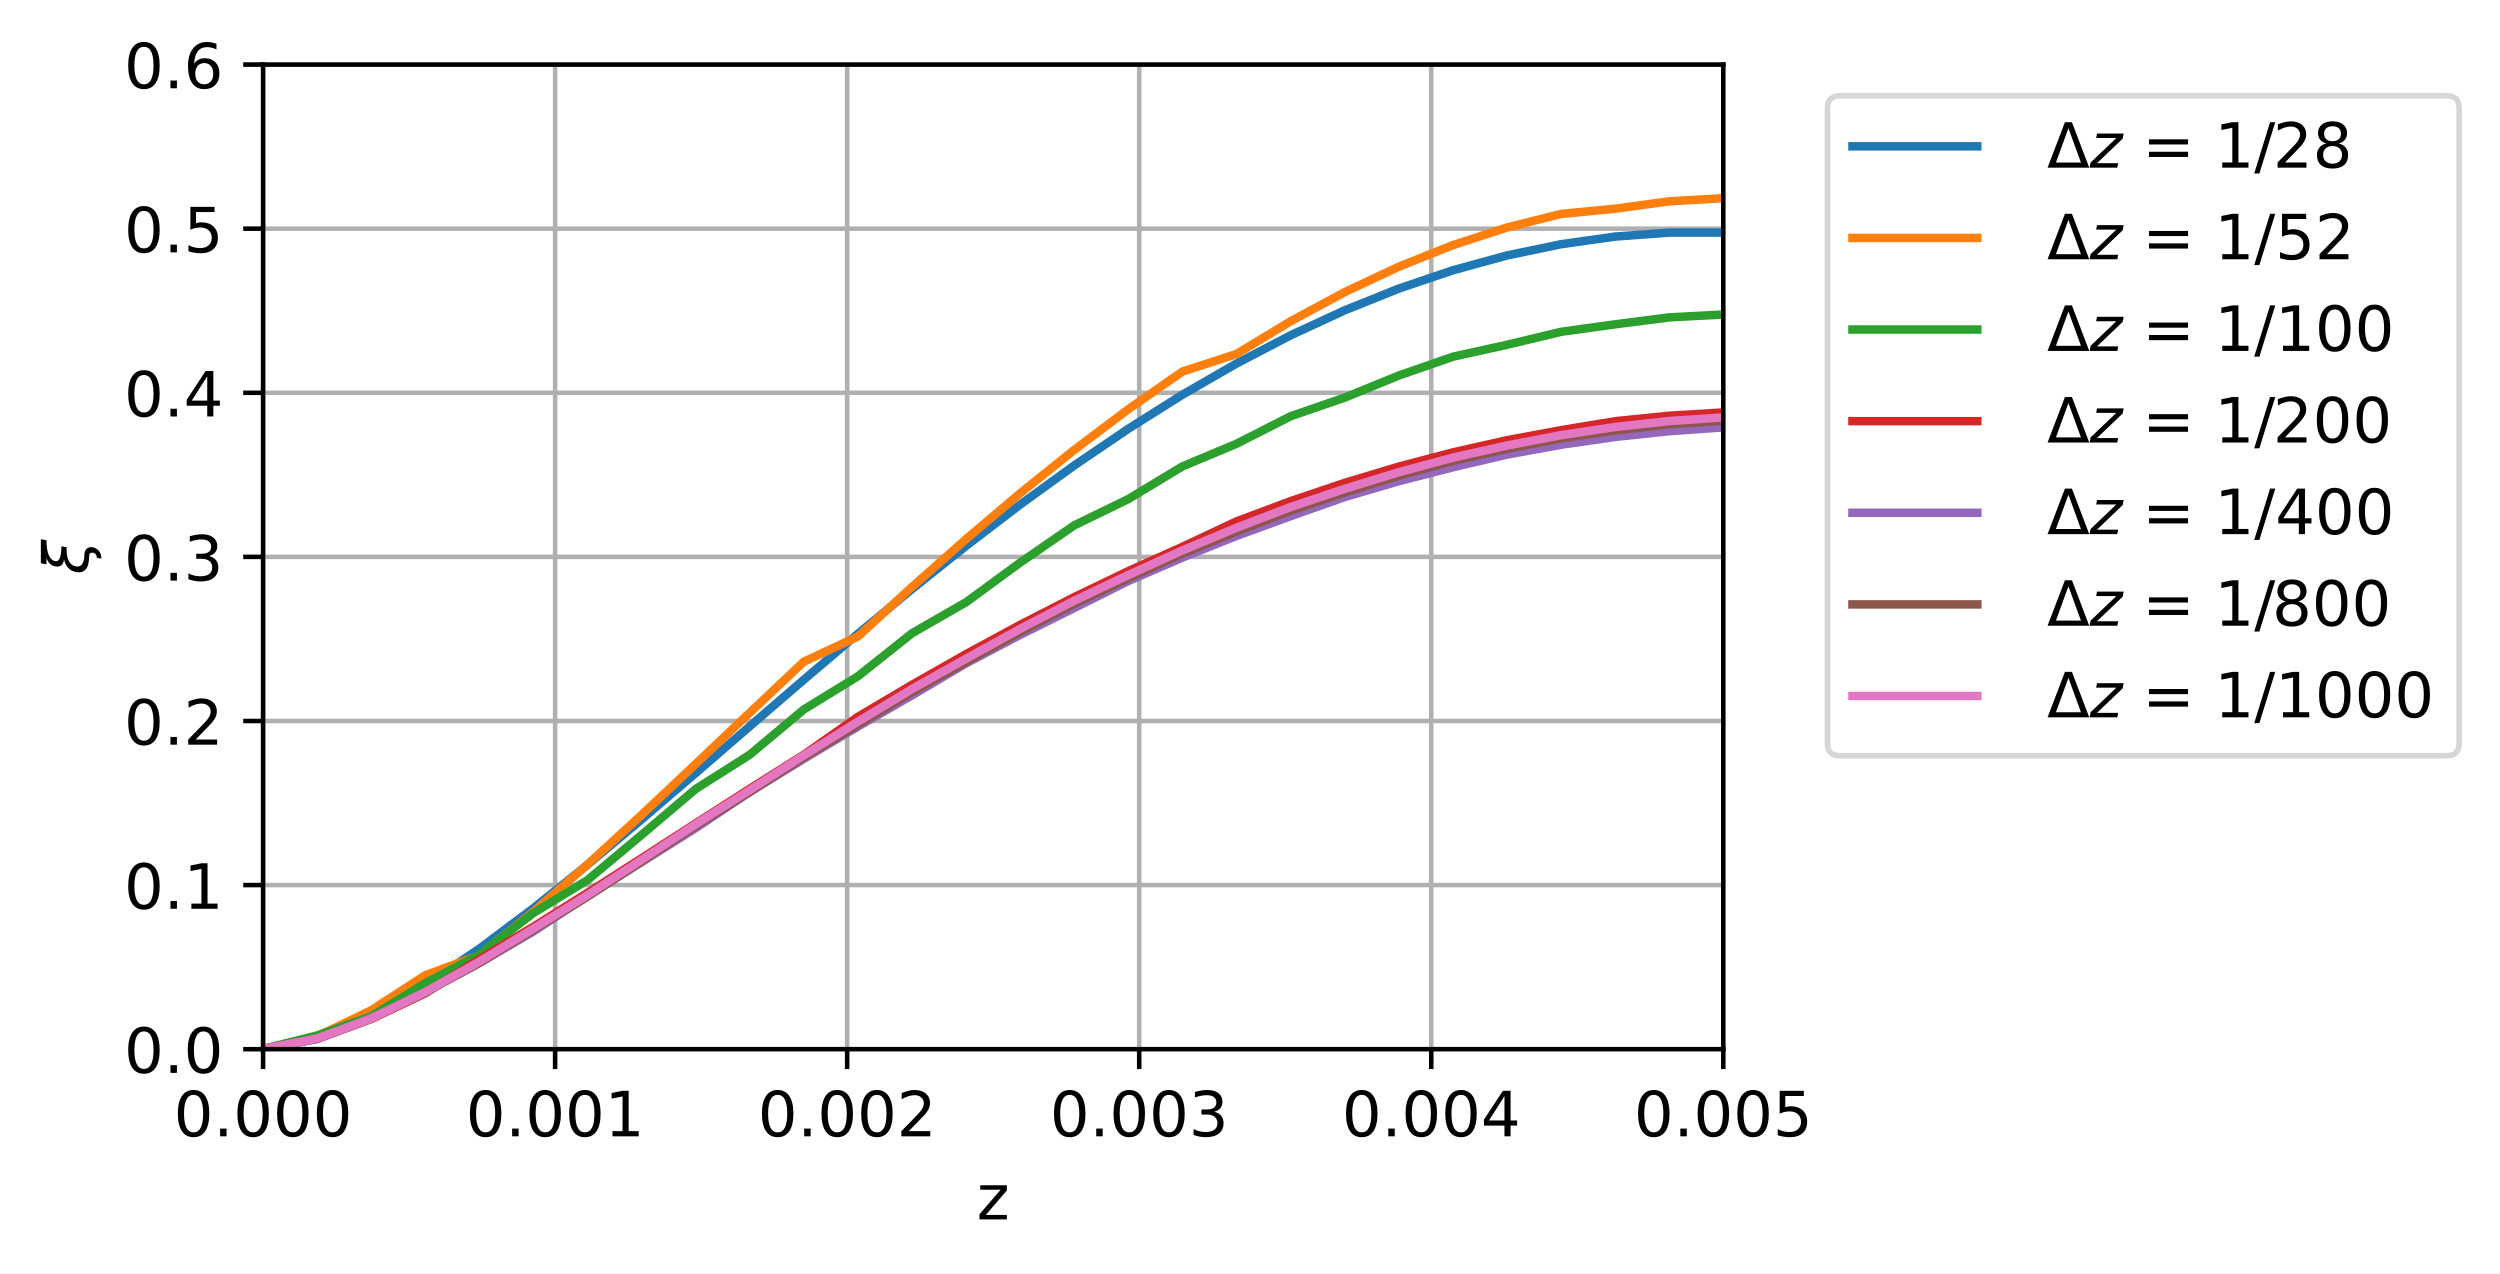
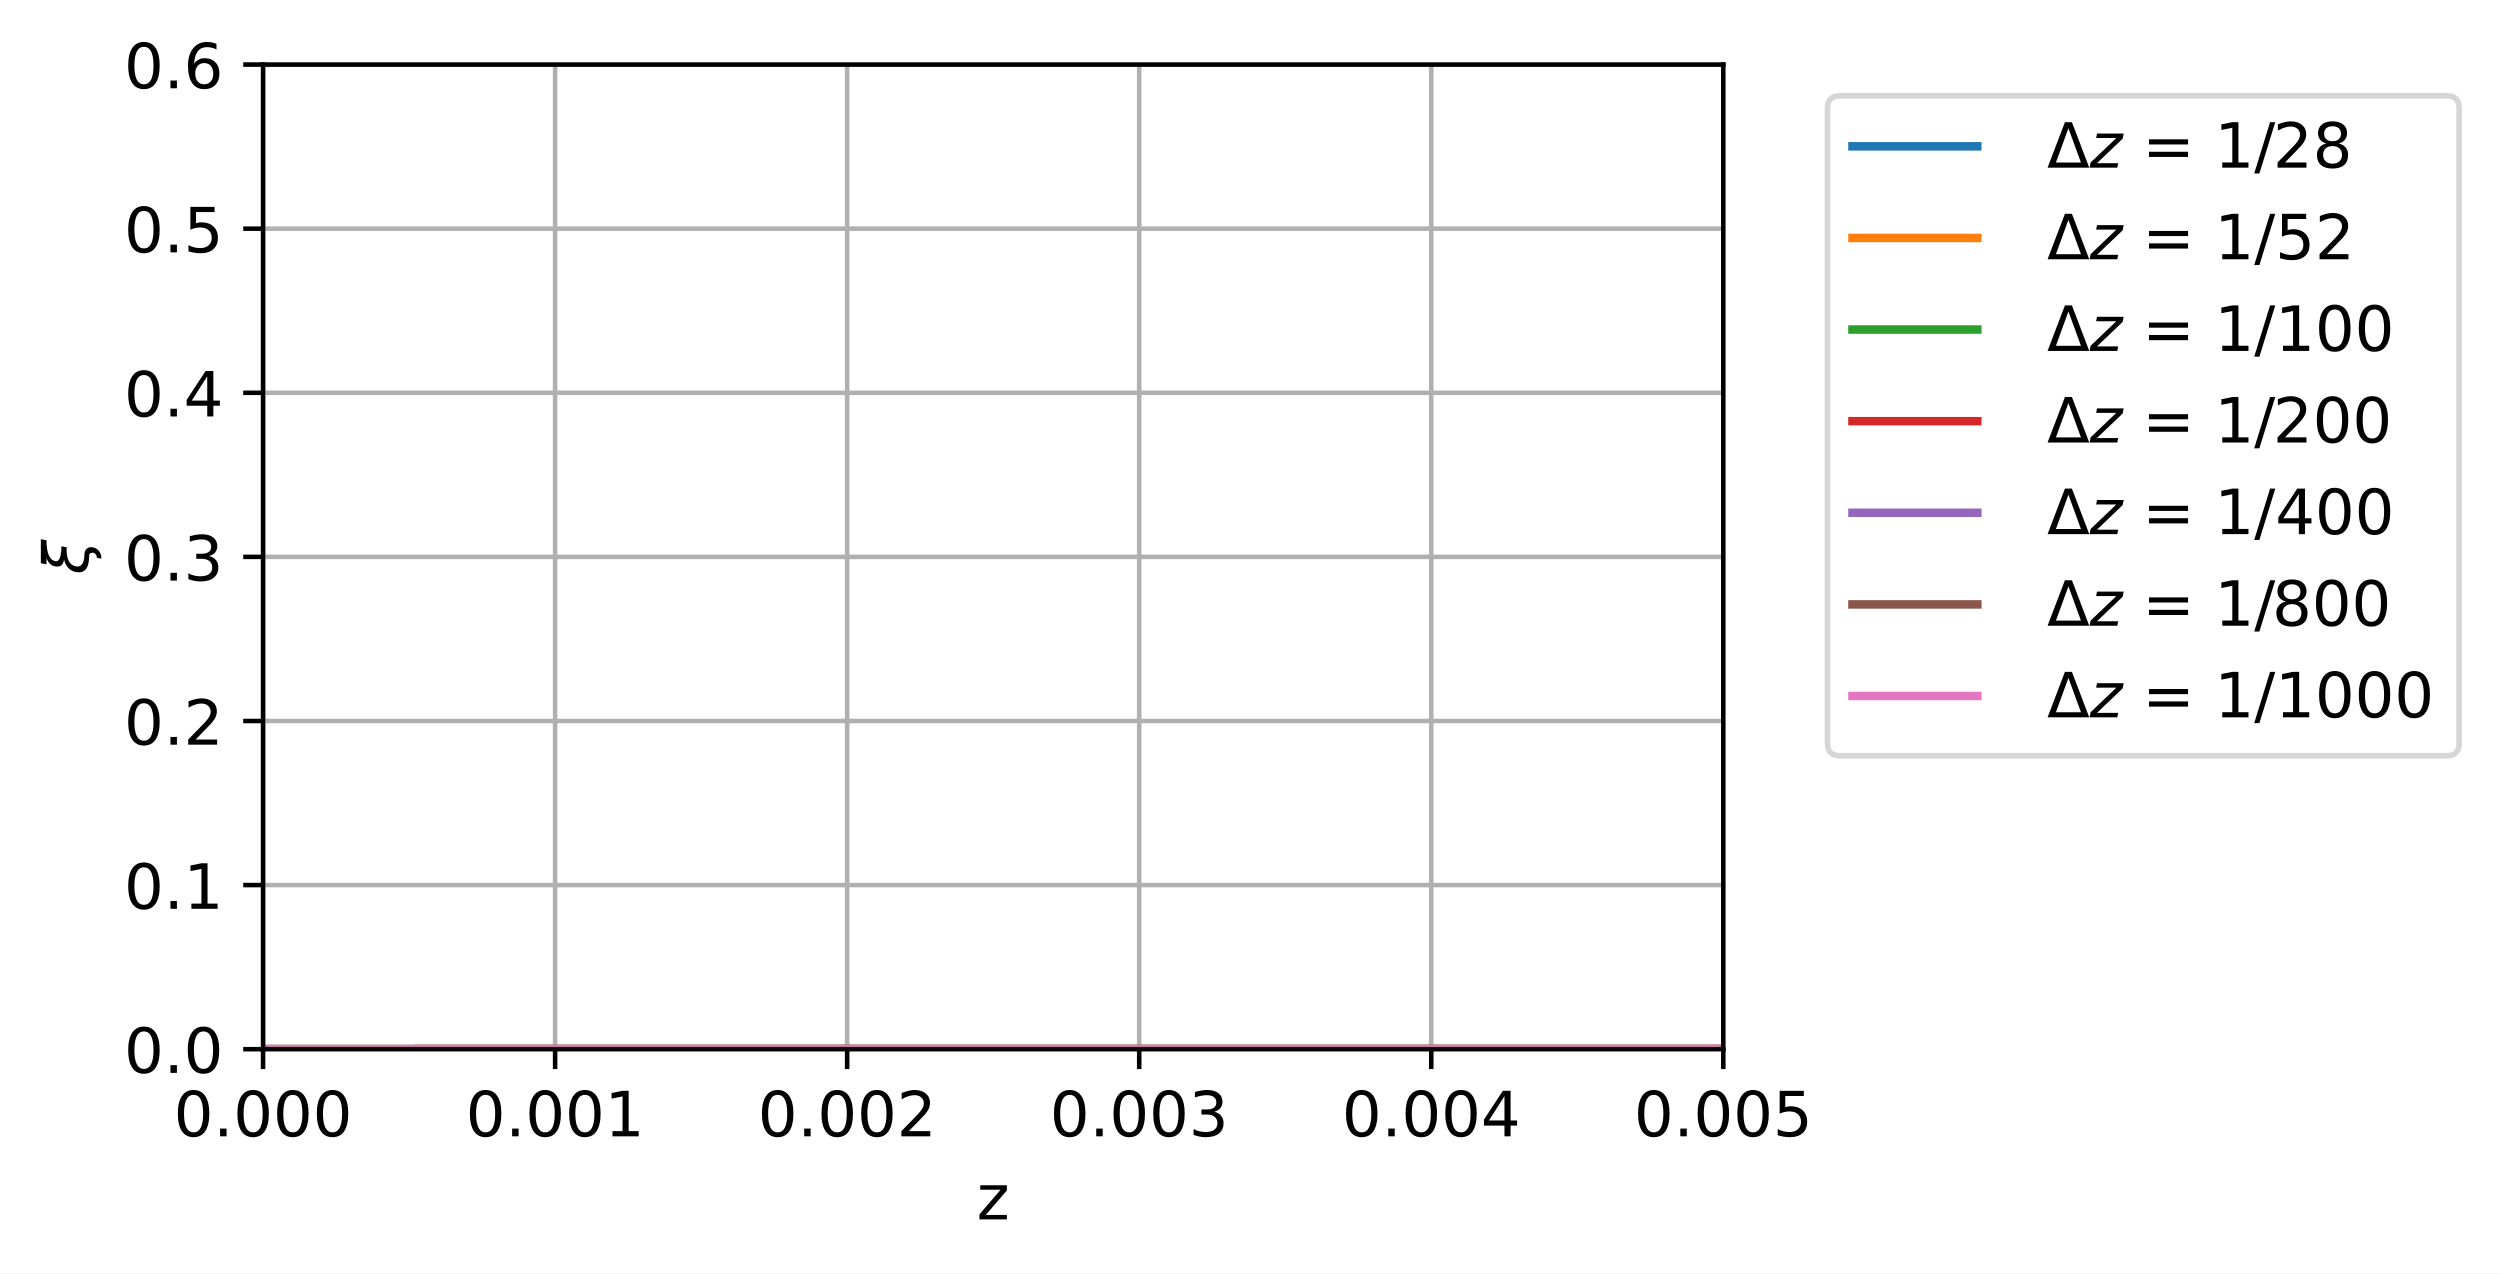
<svg xmlns="http://www.w3.org/2000/svg" xmlns:xlink="http://www.w3.org/1999/xlink" width="440.603pt" height="224.4pt" viewBox="0 0 440.603 224.4" version="1.1">
  <defs>
    <style type="text/css">*{stroke-linejoin: round; stroke-linecap: butt}</style>
  </defs>
  <g id="figure_1">
    <g id="patch_1">
      <path d="M 0 224.4  L 440.603 224.4  L 440.603 0  L 0 0  z " style="fill: #ffffff" />
    </g>
    <g id="axes_1">
      <g id="patch_2">
        <path d="M 46.363 184.908  L 303.716 184.908  L 303.716 11.379  L 46.363 11.379  z " style="fill: #ffffff" />
      </g>
      <g id="matplotlib.axis_1">
        <g id="xtick_1">
          <g id="line2d_1">
-             <path d="M 46.363 184.908  L 46.363 11.379  " clip-path="url(#p208ce7b409)" style="fill: none; stroke: #b0b0b0; stroke-width: 0.8; stroke-linecap: square" />
+             <path d="M 46.363 184.908  L 46.363 11.379  " clip-path="url(#pfd0c31653c)" style="fill: none; stroke: #b0b0b0; stroke-width: 0.8; stroke-linecap: square" />
          </g>
          <g id="line2d_2">
            <defs>
-               <path id="m1514f0d9ac" d="M 0 0  L 0 3.5  " style="stroke: #000000; stroke-width: 0.8" />
+               <path id="mcc36df6673" d="M 0 0  L 0 3.5  " style="stroke: #000000; stroke-width: 0.8" />
            </defs>
            <g>
-               <use xlink:href="#m1514f0d9ac" x="46.363" y="184.908" style="stroke: #000000; stroke-width: 0.8" />
+               <use xlink:href="#mcc36df6673" x="46.363" y="184.908" style="stroke: #000000; stroke-width: 0.8" />
            </g>
          </g>
          <g id="text_1">
            <g transform="translate(30.61797 200.2659) scale(0.11 -0.11)">
              <defs>
                <path id="DejaVuSans-30" d="M 2034 4250  Q 1547 4250 1301 3770  Q 1056 3291 1056 2328  Q 1056 1369 1301 889  Q 1547 409 2034 409  Q 2525 409 2770 889  Q 3016 1369 3016 2328  Q 3016 3291 2770 3770  Q 2525 4250 2034 4250  z M 2034 4750  Q 2819 4750 3233 4129  Q 3647 3509 3647 2328  Q 3647 1150 3233 529  Q 2819 -91 2034 -91  Q 1250 -91 836 529  Q 422 1150 422 2328  Q 422 3509 836 4129  Q 1250 4750 2034 4750  z " transform="scale(0.015625)" />
                <path id="DejaVuSans-2e" d="M 684 794  L 1344 794  L 1344 0  L 684 0  L 684 794  z " transform="scale(0.015625)" />
              </defs>
              <use xlink:href="#DejaVuSans-30" />
              <use xlink:href="#DejaVuSans-2e" x="63.623" />
              <use xlink:href="#DejaVuSans-30" x="95.41" />
              <use xlink:href="#DejaVuSans-30" x="159.033" />
              <use xlink:href="#DejaVuSans-30" x="222.656" />
            </g>
          </g>
        </g>
        <g id="xtick_2">
          <g id="line2d_3">
-             <path d="M 97.834 184.908  L 97.834 11.379  " clip-path="url(#p208ce7b409)" style="fill: none; stroke: #b0b0b0; stroke-width: 0.8; stroke-linecap: square" />
+             <path d="M 97.834 184.908  L 97.834 11.379  " clip-path="url(#pfd0c31653c)" style="fill: none; stroke: #b0b0b0; stroke-width: 0.8; stroke-linecap: square" />
          </g>
          <g id="line2d_4">
            <g>
-               <use xlink:href="#m1514f0d9ac" x="97.834" y="184.908" style="stroke: #000000; stroke-width: 0.8" />
+               <use xlink:href="#mcc36df6673" x="97.834" y="184.908" style="stroke: #000000; stroke-width: 0.8" />
            </g>
          </g>
          <g id="text_2">
            <g transform="translate(82.08842 200.2659) scale(0.11 -0.11)">
              <defs>
                <path id="DejaVuSans-31" d="M 794 531  L 1825 531  L 1825 4091  L 703 3866  L 703 4441  L 1819 4666  L 2450 4666  L 2450 531  L 3481 531  L 3481 0  L 794 0  L 794 531  z " transform="scale(0.015625)" />
              </defs>
              <use xlink:href="#DejaVuSans-30" />
              <use xlink:href="#DejaVuSans-2e" x="63.623" />
              <use xlink:href="#DejaVuSans-30" x="95.41" />
              <use xlink:href="#DejaVuSans-30" x="159.033" />
              <use xlink:href="#DejaVuSans-31" x="222.656" />
            </g>
          </g>
        </g>
        <g id="xtick_3">
          <g id="line2d_5">
-             <path d="M 149.304 184.908  L 149.304 11.379  " clip-path="url(#p208ce7b409)" style="fill: none; stroke: #b0b0b0; stroke-width: 0.8; stroke-linecap: square" />
+             <path d="M 149.304 184.908  L 149.304 11.379  " clip-path="url(#pfd0c31653c)" style="fill: none; stroke: #b0b0b0; stroke-width: 0.8; stroke-linecap: square" />
          </g>
          <g id="line2d_6">
            <g>
-               <use xlink:href="#m1514f0d9ac" x="149.304" y="184.908" style="stroke: #000000; stroke-width: 0.8" />
+               <use xlink:href="#mcc36df6673" x="149.304" y="184.908" style="stroke: #000000; stroke-width: 0.8" />
            </g>
          </g>
          <g id="text_3">
            <g transform="translate(133.5589 200.2659) scale(0.11 -0.11)">
              <defs>
                <path id="DejaVuSans-32" d="M 1228 531  L 3431 531  L 3431 0  L 469 0  L 469 531  Q 828 903 1448 1529  Q 2069 2156 2228 2338  Q 2531 2678 2651 2914  Q 2772 3150 2772 3378  Q 2772 3750 2511 3984  Q 2250 4219 1831 4219  Q 1534 4219 1204 4116  Q 875 4013 500 3803  L 500 4441  Q 881 4594 1212 4672  Q 1544 4750 1819 4750  Q 2544 4750 2975 4387  Q 3406 4025 3406 3419  Q 3406 3131 3298 2873  Q 3191 2616 2906 2266  Q 2828 2175 2409 1742  Q 1991 1309 1228 531  z " transform="scale(0.015625)" />
              </defs>
              <use xlink:href="#DejaVuSans-30" />
              <use xlink:href="#DejaVuSans-2e" x="63.623" />
              <use xlink:href="#DejaVuSans-30" x="95.41" />
              <use xlink:href="#DejaVuSans-30" x="159.033" />
              <use xlink:href="#DejaVuSans-32" x="222.656" />
            </g>
          </g>
        </g>
        <g id="xtick_4">
          <g id="line2d_7">
-             <path d="M 200.775 184.908  L 200.775 11.379  " clip-path="url(#p208ce7b409)" style="fill: none; stroke: #b0b0b0; stroke-width: 0.8; stroke-linecap: square" />
+             <path d="M 200.775 184.908  L 200.775 11.379  " clip-path="url(#pfd0c31653c)" style="fill: none; stroke: #b0b0b0; stroke-width: 0.8; stroke-linecap: square" />
          </g>
          <g id="line2d_8">
            <g>
-               <use xlink:href="#m1514f0d9ac" x="200.775" y="184.908" style="stroke: #000000; stroke-width: 0.8" />
+               <use xlink:href="#mcc36df6673" x="200.775" y="184.908" style="stroke: #000000; stroke-width: 0.8" />
            </g>
          </g>
          <g id="text_4">
            <g transform="translate(185.0293 200.2659) scale(0.11 -0.11)">
              <defs>
                <path id="DejaVuSans-33" d="M 2597 2516  Q 3050 2419 3304 2112  Q 3559 1806 3559 1356  Q 3559 666 3084 287  Q 2609 -91 1734 -91  Q 1441 -91 1130 -33  Q 819 25 488 141  L 488 750  Q 750 597 1062 519  Q 1375 441 1716 441  Q 2309 441 2620 675  Q 2931 909 2931 1356  Q 2931 1769 2642 2001  Q 2353 2234 1838 2234  L 1294 2234  L 1294 2753  L 1863 2753  Q 2328 2753 2575 2939  Q 2822 3125 2822 3475  Q 2822 3834 2567 4026  Q 2313 4219 1838 4219  Q 1578 4219 1281 4162  Q 984 4106 628 3988  L 628 4550  Q 988 4650 1302 4700  Q 1616 4750 1894 4750  Q 2613 4750 3031 4423  Q 3450 4097 3450 3541  Q 3450 3153 3228 2886  Q 3006 2619 2597 2516  z " transform="scale(0.015625)" />
              </defs>
              <use xlink:href="#DejaVuSans-30" />
              <use xlink:href="#DejaVuSans-2e" x="63.623" />
              <use xlink:href="#DejaVuSans-30" x="95.41" />
              <use xlink:href="#DejaVuSans-30" x="159.033" />
              <use xlink:href="#DejaVuSans-33" x="222.656" />
            </g>
          </g>
        </g>
        <g id="xtick_5">
          <g id="line2d_9">
-             <path d="M 252.245 184.908  L 252.245 11.379  " clip-path="url(#p208ce7b409)" style="fill: none; stroke: #b0b0b0; stroke-width: 0.8; stroke-linecap: square" />
+             <path d="M 252.245 184.908  L 252.245 11.379  " clip-path="url(#pfd0c31653c)" style="fill: none; stroke: #b0b0b0; stroke-width: 0.8; stroke-linecap: square" />
          </g>
          <g id="line2d_10">
            <g>
-               <use xlink:href="#m1514f0d9ac" x="252.245" y="184.908" style="stroke: #000000; stroke-width: 0.8" />
+               <use xlink:href="#mcc36df6673" x="252.245" y="184.908" style="stroke: #000000; stroke-width: 0.8" />
            </g>
          </g>
          <g id="text_5">
            <g transform="translate(236.4998 200.2659) scale(0.11 -0.11)">
              <defs>
                <path id="DejaVuSans-34" d="M 2419 4116  L 825 1625  L 2419 1625  L 2419 4116  z M 2253 4666  L 3047 4666  L 3047 1625  L 3713 1625  L 3713 1100  L 3047 1100  L 3047 0  L 2419 0  L 2419 1100  L 313 1100  L 313 1709  L 2253 4666  z " transform="scale(0.015625)" />
              </defs>
              <use xlink:href="#DejaVuSans-30" />
              <use xlink:href="#DejaVuSans-2e" x="63.623" />
              <use xlink:href="#DejaVuSans-30" x="95.41" />
              <use xlink:href="#DejaVuSans-30" x="159.033" />
              <use xlink:href="#DejaVuSans-34" x="222.656" />
            </g>
          </g>
        </g>
        <g id="xtick_6">
          <g id="line2d_11">
-             <path d="M 303.716 184.908  L 303.716 11.379  " clip-path="url(#p208ce7b409)" style="fill: none; stroke: #b0b0b0; stroke-width: 0.8; stroke-linecap: square" />
+             <path d="M 303.716 184.908  L 303.716 11.379  " clip-path="url(#pfd0c31653c)" style="fill: none; stroke: #b0b0b0; stroke-width: 0.8; stroke-linecap: square" />
          </g>
          <g id="line2d_12">
            <g>
-               <use xlink:href="#m1514f0d9ac" x="303.716" y="184.908" style="stroke: #000000; stroke-width: 0.8" />
+               <use xlink:href="#mcc36df6673" x="303.716" y="184.908" style="stroke: #000000; stroke-width: 0.8" />
            </g>
          </g>
          <g id="text_6">
            <g transform="translate(287.9702 200.2659) scale(0.11 -0.11)">
              <defs>
                <path id="DejaVuSans-35" d="M 691 4666  L 3169 4666  L 3169 4134  L 1269 4134  L 1269 2991  Q 1406 3038 1543 3061  Q 1681 3084 1819 3084  Q 2600 3084 3056 2656  Q 3513 2228 3513 1497  Q 3513 744 3044 326  Q 2575 -91 1722 -91  Q 1428 -91 1123 -41  Q 819 9 494 109  L 494 744  Q 775 591 1075 516  Q 1375 441 1709 441  Q 2250 441 2565 725  Q 2881 1009 2881 1497  Q 2881 1984 2565 2268  Q 2250 2553 1709 2553  Q 1456 2553 1204 2497  Q 953 2441 691 2322  L 691 4666  z " transform="scale(0.015625)" />
              </defs>
              <use xlink:href="#DejaVuSans-30" />
              <use xlink:href="#DejaVuSans-2e" x="63.623" />
              <use xlink:href="#DejaVuSans-30" x="95.41" />
              <use xlink:href="#DejaVuSans-30" x="159.033" />
              <use xlink:href="#DejaVuSans-35" x="222.656" />
            </g>
          </g>
        </g>
        <g id="text_7">
          <g transform="translate(172.1529 214.9119) scale(0.11 -0.11)">
            <defs>
              <path id="DejaVuSans-7a" d="M 353 3500  L 3084 3500  L 3084 2975  L 922 459  L 3084 459  L 3084 0  L 275 0  L 275 525  L 2438 3041  L 353 3041  L 353 3500  z " transform="scale(0.015625)" />
            </defs>
            <use xlink:href="#DejaVuSans-7a" />
          </g>
        </g>
      </g>
      <g id="matplotlib.axis_2">
        <g id="ytick_1">
          <g id="line2d_13">
-             <path d="M 46.363 184.908  L 303.716 184.908  " clip-path="url(#p208ce7b409)" style="fill: none; stroke: #b0b0b0; stroke-width: 0.8; stroke-linecap: square" />
+             <path d="M 46.363 184.908  L 303.716 184.908  " clip-path="url(#pfd0c31653c)" style="fill: none; stroke: #b0b0b0; stroke-width: 0.8; stroke-linecap: square" />
          </g>
          <g id="line2d_14">
            <defs>
-               <path id="mc06499dbcc" d="M 0 0  L -3.5 0  " style="stroke: #000000; stroke-width: 0.8" />
+               <path id="m46dc40ecd8" d="M 0 0  L -3.5 0  " style="stroke: #000000; stroke-width: 0.8" />
            </defs>
            <g>
-               <use xlink:href="#mc06499dbcc" x="46.363" y="184.908" style="stroke: #000000; stroke-width: 0.8" />
+               <use xlink:href="#m46dc40ecd8" x="46.363" y="184.908" style="stroke: #000000; stroke-width: 0.8" />
            </g>
          </g>
          <g id="text_8">
            <g transform="translate(21.87 189.0868) scale(0.11 -0.11)">
              <use xlink:href="#DejaVuSans-30" />
              <use xlink:href="#DejaVuSans-2e" x="63.623" />
              <use xlink:href="#DejaVuSans-30" x="95.41" />
            </g>
          </g>
        </g>
        <g id="ytick_2">
          <g id="line2d_15">
-             <path d="M 46.363 155.986  L 303.716 155.986  " clip-path="url(#p208ce7b409)" style="fill: none; stroke: #b0b0b0; stroke-width: 0.8; stroke-linecap: square" />
+             <path d="M 46.363 155.986  L 303.716 155.986  " clip-path="url(#pfd0c31653c)" style="fill: none; stroke: #b0b0b0; stroke-width: 0.8; stroke-linecap: square" />
          </g>
          <g id="line2d_16">
            <g>
-               <use xlink:href="#mc06499dbcc" x="46.363" y="155.986" style="stroke: #000000; stroke-width: 0.8" />
+               <use xlink:href="#m46dc40ecd8" x="46.363" y="155.986" style="stroke: #000000; stroke-width: 0.8" />
            </g>
          </g>
          <g id="text_9">
            <g transform="translate(21.87 160.1654) scale(0.11 -0.11)">
              <use xlink:href="#DejaVuSans-30" />
              <use xlink:href="#DejaVuSans-2e" x="63.623" />
              <use xlink:href="#DejaVuSans-31" x="95.41" />
            </g>
          </g>
        </g>
        <g id="ytick_3">
          <g id="line2d_17">
-             <path d="M 46.363 127.065  L 303.716 127.065  " clip-path="url(#p208ce7b409)" style="fill: none; stroke: #b0b0b0; stroke-width: 0.8; stroke-linecap: square" />
+             <path d="M 46.363 127.065  L 303.716 127.065  " clip-path="url(#pfd0c31653c)" style="fill: none; stroke: #b0b0b0; stroke-width: 0.8; stroke-linecap: square" />
          </g>
          <g id="line2d_18">
            <g>
-               <use xlink:href="#mc06499dbcc" x="46.363" y="127.065" style="stroke: #000000; stroke-width: 0.8" />
+               <use xlink:href="#m46dc40ecd8" x="46.363" y="127.065" style="stroke: #000000; stroke-width: 0.8" />
            </g>
          </g>
          <g id="text_10">
            <g transform="translate(21.87 131.244) scale(0.11 -0.11)">
              <use xlink:href="#DejaVuSans-30" />
              <use xlink:href="#DejaVuSans-2e" x="63.623" />
              <use xlink:href="#DejaVuSans-32" x="95.41" />
            </g>
          </g>
        </g>
        <g id="ytick_4">
          <g id="line2d_19">
-             <path d="M 46.363 98.143  L 303.716 98.143  " clip-path="url(#p208ce7b409)" style="fill: none; stroke: #b0b0b0; stroke-width: 0.8; stroke-linecap: square" />
+             <path d="M 46.363 98.143  L 303.716 98.143  " clip-path="url(#pfd0c31653c)" style="fill: none; stroke: #b0b0b0; stroke-width: 0.8; stroke-linecap: square" />
          </g>
          <g id="line2d_20">
            <g>
-               <use xlink:href="#mc06499dbcc" x="46.363" y="98.143" style="stroke: #000000; stroke-width: 0.8" />
+               <use xlink:href="#m46dc40ecd8" x="46.363" y="98.143" style="stroke: #000000; stroke-width: 0.8" />
            </g>
          </g>
          <g id="text_11">
            <g transform="translate(21.87 102.3225) scale(0.11 -0.11)">
              <use xlink:href="#DejaVuSans-30" />
              <use xlink:href="#DejaVuSans-2e" x="63.623" />
              <use xlink:href="#DejaVuSans-33" x="95.41" />
            </g>
          </g>
        </g>
        <g id="ytick_5">
          <g id="line2d_21">
-             <path d="M 46.363 69.222  L 303.716 69.222  " clip-path="url(#p208ce7b409)" style="fill: none; stroke: #b0b0b0; stroke-width: 0.8; stroke-linecap: square" />
+             <path d="M 46.363 69.222  L 303.716 69.222  " clip-path="url(#pfd0c31653c)" style="fill: none; stroke: #b0b0b0; stroke-width: 0.8; stroke-linecap: square" />
          </g>
          <g id="line2d_22">
            <g>
-               <use xlink:href="#mc06499dbcc" x="46.363" y="69.222" style="stroke: #000000; stroke-width: 0.8" />
+               <use xlink:href="#m46dc40ecd8" x="46.363" y="69.222" style="stroke: #000000; stroke-width: 0.8" />
            </g>
          </g>
          <g id="text_12">
            <g transform="translate(21.87 73.40112) scale(0.11 -0.11)">
              <use xlink:href="#DejaVuSans-30" />
              <use xlink:href="#DejaVuSans-2e" x="63.623" />
              <use xlink:href="#DejaVuSans-34" x="95.41" />
            </g>
          </g>
        </g>
        <g id="ytick_6">
          <g id="line2d_23">
-             <path d="M 46.363 40.301  L 303.716 40.301  " clip-path="url(#p208ce7b409)" style="fill: none; stroke: #b0b0b0; stroke-width: 0.8; stroke-linecap: square" />
+             <path d="M 46.363 40.301  L 303.716 40.301  " clip-path="url(#pfd0c31653c)" style="fill: none; stroke: #b0b0b0; stroke-width: 0.8; stroke-linecap: square" />
          </g>
          <g id="line2d_24">
            <g>
-               <use xlink:href="#mc06499dbcc" x="46.363" y="40.301" style="stroke: #000000; stroke-width: 0.8" />
+               <use xlink:href="#m46dc40ecd8" x="46.363" y="40.301" style="stroke: #000000; stroke-width: 0.8" />
            </g>
          </g>
          <g id="text_13">
            <g transform="translate(21.87 44.4797) scale(0.11 -0.11)">
              <use xlink:href="#DejaVuSans-30" />
              <use xlink:href="#DejaVuSans-2e" x="63.623" />
              <use xlink:href="#DejaVuSans-35" x="95.41" />
            </g>
          </g>
        </g>
        <g id="ytick_7">
          <g id="line2d_25">
-             <path d="M 46.363 11.379  L 303.716 11.379  " clip-path="url(#p208ce7b409)" style="fill: none; stroke: #b0b0b0; stroke-width: 0.8; stroke-linecap: square" />
+             <path d="M 46.363 11.379  L 303.716 11.379  " clip-path="url(#pfd0c31653c)" style="fill: none; stroke: #b0b0b0; stroke-width: 0.8; stroke-linecap: square" />
          </g>
          <g id="line2d_26">
            <g>
-               <use xlink:href="#mc06499dbcc" x="46.363" y="11.379" style="stroke: #000000; stroke-width: 0.8" />
+               <use xlink:href="#m46dc40ecd8" x="46.363" y="11.379" style="stroke: #000000; stroke-width: 0.8" />
            </g>
          </g>
          <g id="text_14">
            <g transform="translate(21.87 15.55828) scale(0.11 -0.11)">
              <defs>
                <path id="DejaVuSans-36" d="M 2113 2584  Q 1688 2584 1439 2293  Q 1191 2003 1191 1497  Q 1191 994 1439 701  Q 1688 409 2113 409  Q 2538 409 2786 701  Q 3034 994 3034 1497  Q 3034 2003 2786 2293  Q 2538 2584 2113 2584  z M 3366 4563  L 3366 3988  Q 3128 4100 2886 4159  Q 2644 4219 2406 4219  Q 1781 4219 1451 3797  Q 1122 3375 1075 2522  Q 1259 2794 1537 2939  Q 1816 3084 2150 3084  Q 2853 3084 3261 2657  Q 3669 2231 3669 1497  Q 3669 778 3244 343  Q 2819 -91 2113 -91  Q 1303 -91 875 529  Q 447 1150 447 2328  Q 447 3434 972 4092  Q 1497 4750 2381 4750  Q 2619 4750 2861 4703  Q 3103 4656 3366 4563  z " transform="scale(0.015625)" />
              </defs>
              <use xlink:href="#DejaVuSans-30" />
              <use xlink:href="#DejaVuSans-2e" x="63.623" />
              <use xlink:href="#DejaVuSans-36" x="95.41" />
            </g>
          </g>
        </g>
        <g id="text_15">
          <g transform="translate(15.56 101.2234) rotate(-90) scale(0.11 -0.11)">
            <defs>
              <path id="DejaVuSans-Oblique-3be" d="M 2016 397  Q 2428 394 2628 159  Q 2844 -88 2772 -463  Q 2700 -822 2422 -1072  Q 2119 -1344 1609 -1344  Q 1656 -1109 1700 -872  Q 1913 -888 2072 -750  Q 2194 -641 2216 -525  Q 2247 -359 2175 -222  Q 2100 -91 1922 -91  Q -25 -91 241 1275  Q 422 2213 1516 2488  Q 663 2600 822 3413  Q 941 4028 1678 4284  L 1028 4284  L 1141 4863  L 3606 4863  L 3494 4284  Q 1528 4284 1350 3375  Q 1234 2778 2881 2750  L 2778 2219  Q 1009 2288 819 1275  Q 659 428 2016 397  z " transform="scale(0.015625)" />
            </defs>
            <use xlink:href="#DejaVuSans-Oblique-3be" transform="translate(0 0.015625)" />
          </g>
        </g>
      </g>
      <g id="line2d_27">
-         <path d="M 46.363 184.882  L 55.895 182.986  L 65.427 179.007  L 74.958 173.609  L 84.49 167.193  L 94.021 160.052  L 103.553 152.403  L 113.084 144.415  L 122.616 136.236  L 132.148 127.989  L 141.679 119.778  L 151.211 111.693  L 160.742 103.812  L 170.274 96.202  L 179.805 88.922  L 189.337 82.026  L 198.868 75.557  L 208.4 69.557  L 217.932 64.058  L 227.463 59.093  L 236.995 54.686  L 246.526 50.86  L 256.058 47.634  L 265.589 45.023  L 275.121 43.04  L 284.653 41.694  L 294.184 40.992  L 303.716 40.992  " clip-path="url(#p208ce7b409)" style="fill: none; stroke: #1f77b4; stroke-width: 1.5; stroke-linecap: square" />
+         <path d="M 46.363 184.907  L 55.895 184.906  L 65.427 184.905  L 74.958 184.904  L 84.49 184.903  L 94.021 184.903  L 103.553 184.902  L 113.084 184.901  L 122.616 184.901  L 132.148 184.9  L 141.679 184.9  L 151.211 184.899  L 160.742 184.899  L 170.274 184.898  L 179.805 184.898  L 189.337 184.897  L 198.868 184.897  L 208.4 184.897  L 217.932 184.897  L 227.463 184.896  L 236.995 184.896  L 246.526 184.896  L 256.058 184.896  L 265.589 184.896  L 275.121 184.896  L 284.653 184.896  L 294.184 184.896  L 303.716 184.896  " clip-path="url(#pfd0c31653c)" style="fill: none; stroke: #1f77b4; stroke-width: 1.5; stroke-linecap: square" />
      </g>
      <g id="line2d_28">
-         <path d="M 46.363 184.882  L 55.895 182.65  L 65.427 178.046  L 74.958 171.875  L 84.49 168.355  L 94.021 160.665  L 103.553 152.341  L 113.084 143.606  L 122.616 134.643  L 132.148 125.601  L 141.679 116.607  L 151.211 112.163  L 160.742 103.437  L 170.274 95  L 179.805 86.926  L 189.337 79.279  L 198.868 72.114  L 208.4 65.481  L 217.932 62.377  L 227.463 56.617  L 236.995 51.482  L 246.526 47.002  L 256.058 43.2  L 265.589 40.095  L 275.121 37.704  L 284.653 36.78  L 294.184 35.481  L 303.716 34.921  " clip-path="url(#p208ce7b409)" style="fill: none; stroke: #ff7f0e; stroke-width: 1.5; stroke-linecap: square" />
+         <path d="M 46.363 184.907  L 55.895 184.906  L 65.427 184.905  L 74.958 184.904  L 84.49 184.904  L 94.021 184.903  L 103.553 184.902  L 113.084 184.901  L 122.616 184.901  L 132.148 184.9  L 141.679 184.899  L 151.211 184.899  L 160.742 184.899  L 170.274 184.898  L 179.805 184.898  L 189.337 184.897  L 198.868 184.897  L 208.4 184.897  L 217.932 184.896  L 227.463 184.896  L 236.995 184.896  L 246.526 184.896  L 256.058 184.896  L 265.589 184.896  L 275.121 184.895  L 284.653 184.895  L 294.184 184.895  L 303.716 184.895  " clip-path="url(#pfd0c31653c)" style="fill: none; stroke: #ff7f0e; stroke-width: 1.5; stroke-linecap: square" />
      </g>
      <g id="line2d_29">
-         <path d="M 46.363 184.882  L 55.895 182.49  L 65.427 179.1  L 74.958 173.276  L 84.49 168.229  L 94.021 160.896  L 103.553 155.095  L 113.084 147.129  L 122.616 139.051  L 132.148 133  L 141.679 125.03  L 151.211 119.177  L 160.742 111.601  L 170.274 106.126  L 179.805 99.148  L 189.337 92.581  L 198.868 87.949  L 208.4 82.194  L 217.932 78.208  L 227.463 73.355  L 236.995 70.071  L 246.526 66.183  L 256.058 62.868  L 265.589 60.764  L 275.121 58.478  L 284.653 57.158  L 294.184 55.933  L 303.716 55.426  " clip-path="url(#p208ce7b409)" style="fill: none; stroke: #2ca02c; stroke-width: 1.5; stroke-linecap: square" />
+         <path d="M 46.363 184.907  L 55.895 184.906  L 65.427 184.905  L 74.958 184.904  L 84.49 184.904  L 94.021 184.903  L 103.553 184.902  L 113.084 184.901  L 122.616 184.901  L 132.148 184.9  L 141.679 184.9  L 151.211 184.899  L 160.742 184.899  L 170.274 184.899  L 179.805 184.898  L 189.337 184.898  L 198.868 184.898  L 208.4 184.897  L 217.932 184.897  L 227.463 184.897  L 236.995 184.897  L 246.526 184.897  L 256.058 184.897  L 265.589 184.896  L 275.121 184.896  L 284.653 184.896  L 294.184 184.896  L 303.716 184.896  " clip-path="url(#pfd0c31653c)" style="fill: none; stroke: #2ca02c; stroke-width: 1.5; stroke-linecap: square" />
      </g>
      <g id="line2d_30">
-         <path d="M 46.363 184.882  L 55.895 183.092  L 65.427 179.59  L 74.958 175.049  L 84.49 169.038  L 94.021 163.322  L 103.553 157.352  L 113.084 151.249  L 122.616 145.109  L 132.148 139.006  L 141.679 133.002  L 151.211 126.324  L 160.742 120.685  L 170.274 115.273  L 179.805 110.114  L 189.337 105.232  L 198.868 100.645  L 208.4 96.37  L 217.932 91.883  L 227.463 88.318  L 236.995 85.099  L 246.526 82.234  L 256.058 79.728  L 265.589 77.585  L 275.121 75.81  L 284.653 74.237  L 294.184 73.267  L 303.716 72.691  " clip-path="url(#p208ce7b409)" style="fill: none; stroke: #d62728; stroke-width: 1.5; stroke-linecap: square" />
+         <path d="M 46.363 184.907  L 55.895 184.906  L 65.427 184.905  L 74.958 184.904  L 84.49 184.904  L 94.021 184.903  L 103.553 184.902  L 113.084 184.902  L 122.616 184.901  L 132.148 184.901  L 141.679 184.9  L 151.211 184.9  L 160.742 184.9  L 170.274 184.899  L 179.805 184.899  L 189.337 184.899  L 198.868 184.898  L 208.4 184.898  L 217.932 184.898  L 227.463 184.898  L 236.995 184.898  L 246.526 184.897  L 256.058 184.897  L 265.589 184.897  L 275.121 184.897  L 284.653 184.897  L 294.184 184.897  L 303.716 184.897  " clip-path="url(#pfd0c31653c)" style="fill: none; stroke: #d62728; stroke-width: 1.5; stroke-linecap: square" />
      </g>
      <g id="line2d_31">
-         <path d="M 46.363 184.882  L 55.895 183.118  L 65.427 179.39  L 74.958 174.878  L 84.49 169.723  L 94.021 164.15  L 103.553 157.901  L 113.084 151.937  L 122.616 145.943  L 132.148 139.569  L 141.679 133.727  L 151.211 128.037  L 160.742 122.538  L 170.274 116.893  L 179.805 111.883  L 189.337 107.143  L 198.868 102.386  L 208.4 98.26  L 217.932 94.45  L 227.463 90.964  L 236.995 87.597  L 246.526 84.805  L 256.058 82.355  L 265.589 80.114  L 275.121 78.383  L 284.653 77.006  L 294.184 75.989  L 303.716 75.32  " clip-path="url(#p208ce7b409)" style="fill: none; stroke: #9467bd; stroke-width: 1.5; stroke-linecap: square" />
+         <path d="M 46.363 184.907  L 55.895 184.906  L 65.427 184.905  L 74.958 184.904  L 84.49 184.904  L 94.021 184.903  L 103.553 184.902  L 113.084 184.902  L 122.616 184.901  L 132.148 184.901  L 141.679 184.9  L 151.211 184.9  L 160.742 184.9  L 170.274 184.899  L 179.805 184.899  L 189.337 184.899  L 198.868 184.898  L 208.4 184.898  L 217.932 184.898  L 227.463 184.898  L 236.995 184.898  L 246.526 184.898  L 256.058 184.897  L 265.589 184.897  L 275.121 184.897  L 284.653 184.897  L 294.184 184.897  L 303.716 184.897  " clip-path="url(#pfd0c31653c)" style="fill: none; stroke: #9467bd; stroke-width: 1.5; stroke-linecap: square" />
      </g>
      <g id="line2d_32">
-         <path d="M 46.363 184.882  L 55.895 183.01  L 65.427 179.515  L 74.958 174.844  L 84.49 169.673  L 94.021 163.875  L 103.553 158.017  L 113.084 151.811  L 122.616 145.566  L 132.148 139.575  L 141.679 133.473  L 151.211 127.731  L 160.742 121.98  L 170.274 116.65  L 179.805 111.389  L 189.337 106.416  L 198.868 101.907  L 208.4 97.555  L 217.932 93.675  L 227.463 90.001  L 236.995 86.793  L 246.526 83.831  L 256.058 81.242  L 265.589 79.101  L 275.121 77.26  L 284.653 75.85  L 294.184 74.78  L 303.716 74.139  " clip-path="url(#p208ce7b409)" style="fill: none; stroke: #8c564b; stroke-width: 1.5; stroke-linecap: square" />
+         <path d="M 46.363 184.907  L 55.895 184.906  L 65.427 184.905  L 74.958 184.904  L 84.49 184.904  L 94.021 184.903  L 103.553 184.902  L 113.084 184.902  L 122.616 184.901  L 132.148 184.901  L 141.679 184.9  L 151.211 184.9  L 160.742 184.9  L 170.274 184.899  L 179.805 184.899  L 189.337 184.899  L 198.868 184.898  L 208.4 184.898  L 217.932 184.898  L 227.463 184.898  L 236.995 184.898  L 246.526 184.898  L 256.058 184.897  L 265.589 184.897  L 275.121 184.897  L 284.653 184.897  L 294.184 184.897  L 303.716 184.897  " clip-path="url(#pfd0c31653c)" style="fill: none; stroke: #8c564b; stroke-width: 1.5; stroke-linecap: square" />
      </g>
      <g id="line2d_33">
-         <path d="M 46.363 184.882  L 55.895 183.018  L 65.427 179.504  L 74.958 174.833  L 84.49 169.465  L 94.021 163.651  L 103.553 157.74  L 113.084 151.523  L 122.616 145.269  L 132.148 139.23  L 141.679 133.124  L 151.211 127.178  L 160.742 121.434  L 170.274 116.076  L 179.805 110.827  L 189.337 105.867  L 198.868 101.341  L 208.4 97.006  L 217.932 93.009  L 227.463 89.36  L 236.995 86.156  L 246.526 83.22  L 256.058 80.654  L 265.589 78.518  L 275.121 76.694  L 284.653 75.252  L 294.184 74.198  L 303.716 73.559  " clip-path="url(#p208ce7b409)" style="fill: none; stroke: #e377c2; stroke-width: 1.5; stroke-linecap: square" />
+         <path d="M 46.363 184.907  L 55.895 184.906  L 65.427 184.905  L 74.958 184.904  L 84.49 184.904  L 94.021 184.903  L 103.553 184.902  L 113.084 184.902  L 122.616 184.901  L 132.148 184.901  L 141.679 184.9  L 151.211 184.9  L 160.742 184.9  L 170.274 184.899  L 179.805 184.899  L 189.337 184.899  L 198.868 184.898  L 208.4 184.898  L 217.932 184.898  L 227.463 184.898  L 236.995 184.898  L 246.526 184.897  L 256.058 184.897  L 265.589 184.897  L 275.121 184.897  L 284.653 184.897  L 294.184 184.897  L 303.716 184.897  " clip-path="url(#pfd0c31653c)" style="fill: none; stroke: #e377c2; stroke-width: 1.5; stroke-linecap: square" />
      </g>
      <g id="patch_3">
        <path d="M 46.363 184.908  L 46.363 11.379  " style="fill: none; stroke: #000000; stroke-width: 0.8; stroke-linejoin: miter; stroke-linecap: square" />
      </g>
      <g id="patch_4">
        <path d="M 303.716 184.908  L 303.716 11.379  " style="fill: none; stroke: #000000; stroke-width: 0.8; stroke-linejoin: miter; stroke-linecap: square" />
      </g>
      <g id="patch_5">
        <path d="M 46.363 184.908  L 303.716 184.908  " style="fill: none; stroke: #000000; stroke-width: 0.8; stroke-linejoin: miter; stroke-linecap: square" />
      </g>
      <g id="patch_6">
        <path d="M 46.363 11.379  L 303.716 11.379  " style="fill: none; stroke: #000000; stroke-width: 0.8; stroke-linejoin: miter; stroke-linecap: square" />
      </g>
      <g id="legend_1">
        <g id="patch_7">
          <path d="M 324.283 133.201  L 431.203 133.201  Q 433.403 133.201 433.403 131.001  L 433.403 19.079  Q 433.403 16.879 431.203 16.879  L 324.283 16.879  Q 322.083 16.879 322.083 19.079  L 322.083 131.001  Q 322.083 133.201 324.283 133.201  z " style="fill: #ffffff; opacity: 0.8; stroke: #cccccc; stroke-linejoin: miter" />
        </g>
        <g id="line2d_34">
          <path d="M 326.483 25.787  L 337.483 25.787  L 348.483 25.787  " style="fill: none; stroke: #1f77b4; stroke-width: 1.5; stroke-linecap: square" />
        </g>
        <g id="text_16">
          <g transform="translate(357.2833 29.63742) scale(0.11 -0.11)">
            <defs>
              <path id="DejaVuSans-20" transform="scale(0.015625)" />
              <path id="DejaVuSans-394" d="M 2188 4044  L 906 525  L 3472 525  L 2188 4044  z M 50 0  L 1831 4666  L 2547 4666  L 4325 0  L 50 0  z " transform="scale(0.015625)" />
              <path id="DejaVuSans-Oblique-7a" d="M 744 3500  L 3475 3500  L 3372 2975  L 738 459  L 2913 459  L 2822 0  L -19 0  L 84 525  L 2719 3041  L 653 3041  L 744 3500  z " transform="scale(0.015625)" />
              <path id="DejaVuSans-3d" d="M 678 2906  L 4684 2906  L 4684 2381  L 678 2381  L 678 2906  z M 678 1631  L 4684 1631  L 4684 1100  L 678 1100  L 678 1631  z " transform="scale(0.015625)" />
              <path id="DejaVuSans-2f" d="M 1625 4666  L 2156 4666  L 531 -594  L 0 -594  L 1625 4666  z " transform="scale(0.015625)" />
              <path id="DejaVuSans-38" d="M 2034 2216  Q 1584 2216 1326 1975  Q 1069 1734 1069 1313  Q 1069 891 1326 650  Q 1584 409 2034 409  Q 2484 409 2743 651  Q 3003 894 3003 1313  Q 3003 1734 2745 1975  Q 2488 2216 2034 2216  z M 1403 2484  Q 997 2584 770 2862  Q 544 3141 544 3541  Q 544 4100 942 4425  Q 1341 4750 2034 4750  Q 2731 4750 3128 4425  Q 3525 4100 3525 3541  Q 3525 3141 3298 2862  Q 3072 2584 2669 2484  Q 3125 2378 3379 2068  Q 3634 1759 3634 1313  Q 3634 634 3220 271  Q 2806 -91 2034 -91  Q 1263 -91 848 271  Q 434 634 434 1313  Q 434 1759 690 2068  Q 947 2378 1403 2484  z M 1172 3481  Q 1172 3119 1398 2916  Q 1625 2713 2034 2713  Q 2441 2713 2670 2916  Q 2900 3119 2900 3481  Q 2900 3844 2670 4047  Q 2441 4250 2034 4250  Q 1625 4250 1398 4047  Q 1172 3844 1172 3481  z " transform="scale(0.015625)" />
            </defs>
            <use xlink:href="#DejaVuSans-20" transform="translate(0 0.78125)" />
            <use xlink:href="#DejaVuSans-394" transform="translate(31.78711 0.78125)" />
            <use xlink:href="#DejaVuSans-Oblique-7a" transform="translate(100.1953 0.78125)" />
            <use xlink:href="#DejaVuSans-20" transform="translate(152.6855 0.78125)" />
            <use xlink:href="#DejaVuSans-3d" transform="translate(184.4727 0.78125)" />
            <use xlink:href="#DejaVuSans-20" transform="translate(268.2617 0.78125)" />
            <use xlink:href="#DejaVuSans-31" transform="translate(300.0488 0.78125)" />
            <use xlink:href="#DejaVuSans-2f" transform="translate(363.6719 0.78125)" />
            <use xlink:href="#DejaVuSans-32" transform="translate(393.7383 0.78125)" />
            <use xlink:href="#DejaVuSans-38" transform="translate(457.3613 0.78125)" />
          </g>
        </g>
        <g id="line2d_35">
          <path d="M 326.483 41.933  L 337.483 41.933  L 348.483 41.933  " style="fill: none; stroke: #ff7f0e; stroke-width: 1.5; stroke-linecap: square" />
        </g>
        <g id="text_17">
          <g transform="translate(357.2833 45.78336) scale(0.11 -0.11)">
            <use xlink:href="#DejaVuSans-20" transform="translate(0 0.78125)" />
            <use xlink:href="#DejaVuSans-394" transform="translate(31.78711 0.78125)" />
            <use xlink:href="#DejaVuSans-Oblique-7a" transform="translate(100.1953 0.78125)" />
            <use xlink:href="#DejaVuSans-20" transform="translate(152.6855 0.78125)" />
            <use xlink:href="#DejaVuSans-3d" transform="translate(184.4727 0.78125)" />
            <use xlink:href="#DejaVuSans-20" transform="translate(268.2617 0.78125)" />
            <use xlink:href="#DejaVuSans-31" transform="translate(300.0488 0.78125)" />
            <use xlink:href="#DejaVuSans-2f" transform="translate(363.6719 0.78125)" />
            <use xlink:href="#DejaVuSans-35" transform="translate(397.3633 0.78125)" />
            <use xlink:href="#DejaVuSans-32" transform="translate(460.9863 0.78125)" />
          </g>
        </g>
        <g id="line2d_36">
          <path d="M 326.483 58.079  L 337.483 58.079  L 348.483 58.079  " style="fill: none; stroke: #2ca02c; stroke-width: 1.5; stroke-linecap: square" />
        </g>
        <g id="text_18">
          <g transform="translate(357.2833 61.9293) scale(0.11 -0.11)">
            <use xlink:href="#DejaVuSans-20" transform="translate(0 0.78125)" />
            <use xlink:href="#DejaVuSans-394" transform="translate(31.78711 0.78125)" />
            <use xlink:href="#DejaVuSans-Oblique-7a" transform="translate(100.1953 0.78125)" />
            <use xlink:href="#DejaVuSans-20" transform="translate(152.6855 0.78125)" />
            <use xlink:href="#DejaVuSans-3d" transform="translate(184.4727 0.78125)" />
            <use xlink:href="#DejaVuSans-20" transform="translate(268.2617 0.78125)" />
            <use xlink:href="#DejaVuSans-31" transform="translate(300.0488 0.78125)" />
            <use xlink:href="#DejaVuSans-2f" transform="translate(363.6719 0.78125)" />
            <use xlink:href="#DejaVuSans-31" transform="translate(397.3633 0.78125)" />
            <use xlink:href="#DejaVuSans-30" transform="translate(460.9863 0.78125)" />
            <use xlink:href="#DejaVuSans-30" transform="translate(524.6094 0.78125)" />
          </g>
        </g>
        <g id="line2d_37">
          <path d="M 326.483 74.225  L 337.483 74.225  L 348.483 74.225  " style="fill: none; stroke: #d62728; stroke-width: 1.5; stroke-linecap: square" />
        </g>
        <g id="text_19">
          <g transform="translate(357.2833 78.07523) scale(0.11 -0.11)">
            <use xlink:href="#DejaVuSans-20" transform="translate(0 0.78125)" />
            <use xlink:href="#DejaVuSans-394" transform="translate(31.78711 0.78125)" />
            <use xlink:href="#DejaVuSans-Oblique-7a" transform="translate(100.1953 0.78125)" />
            <use xlink:href="#DejaVuSans-20" transform="translate(152.6855 0.78125)" />
            <use xlink:href="#DejaVuSans-3d" transform="translate(184.4727 0.78125)" />
            <use xlink:href="#DejaVuSans-20" transform="translate(268.2617 0.78125)" />
            <use xlink:href="#DejaVuSans-31" transform="translate(300.0488 0.78125)" />
            <use xlink:href="#DejaVuSans-2f" transform="translate(363.6719 0.78125)" />
            <use xlink:href="#DejaVuSans-32" transform="translate(393.7383 0.78125)" />
            <use xlink:href="#DejaVuSans-30" transform="translate(457.3613 0.78125)" />
            <use xlink:href="#DejaVuSans-30" transform="translate(520.9844 0.78125)" />
          </g>
        </g>
        <g id="line2d_38">
          <path d="M 326.483 90.371  L 337.483 90.371  L 348.483 90.371  " style="fill: none; stroke: #9467bd; stroke-width: 1.5; stroke-linecap: square" />
        </g>
        <g id="text_20">
          <g transform="translate(357.2833 94.22117) scale(0.11 -0.11)">
            <use xlink:href="#DejaVuSans-20" transform="translate(0 0.78125)" />
            <use xlink:href="#DejaVuSans-394" transform="translate(31.78711 0.78125)" />
            <use xlink:href="#DejaVuSans-Oblique-7a" transform="translate(100.1953 0.78125)" />
            <use xlink:href="#DejaVuSans-20" transform="translate(152.6855 0.78125)" />
            <use xlink:href="#DejaVuSans-3d" transform="translate(184.4727 0.78125)" />
            <use xlink:href="#DejaVuSans-20" transform="translate(268.2617 0.78125)" />
            <use xlink:href="#DejaVuSans-31" transform="translate(300.0488 0.78125)" />
            <use xlink:href="#DejaVuSans-2f" transform="translate(363.6719 0.78125)" />
            <use xlink:href="#DejaVuSans-34" transform="translate(397.3633 0.78125)" />
            <use xlink:href="#DejaVuSans-30" transform="translate(460.9863 0.78125)" />
            <use xlink:href="#DejaVuSans-30" transform="translate(524.6094 0.78125)" />
          </g>
        </g>
        <g id="line2d_39">
          <path d="M 326.483 106.517  L 337.483 106.517  L 348.483 106.517  " style="fill: none; stroke: #8c564b; stroke-width: 1.5; stroke-linecap: square" />
        </g>
        <g id="text_21">
          <g transform="translate(357.2833 110.3671) scale(0.11 -0.11)">
            <use xlink:href="#DejaVuSans-20" transform="translate(0 0.78125)" />
            <use xlink:href="#DejaVuSans-394" transform="translate(31.78711 0.78125)" />
            <use xlink:href="#DejaVuSans-Oblique-7a" transform="translate(100.1953 0.78125)" />
            <use xlink:href="#DejaVuSans-20" transform="translate(152.6855 0.78125)" />
            <use xlink:href="#DejaVuSans-3d" transform="translate(184.4727 0.78125)" />
            <use xlink:href="#DejaVuSans-20" transform="translate(268.2617 0.78125)" />
            <use xlink:href="#DejaVuSans-31" transform="translate(300.0488 0.78125)" />
            <use xlink:href="#DejaVuSans-2f" transform="translate(363.6719 0.78125)" />
            <use xlink:href="#DejaVuSans-38" transform="translate(392.3633 0.78125)" />
            <use xlink:href="#DejaVuSans-30" transform="translate(455.9863 0.78125)" />
            <use xlink:href="#DejaVuSans-30" transform="translate(519.6094 0.78125)" />
          </g>
        </g>
        <g id="line2d_40">
          <path d="M 326.483 122.663  L 337.483 122.663  L 348.483 122.663  " style="fill: none; stroke: #e377c2; stroke-width: 1.5; stroke-linecap: square" />
        </g>
        <g id="text_22">
          <g transform="translate(357.2833 126.513) scale(0.11 -0.11)">
            <use xlink:href="#DejaVuSans-20" transform="translate(0 0.78125)" />
            <use xlink:href="#DejaVuSans-394" transform="translate(31.78711 0.78125)" />
            <use xlink:href="#DejaVuSans-Oblique-7a" transform="translate(100.1953 0.78125)" />
            <use xlink:href="#DejaVuSans-20" transform="translate(152.6855 0.78125)" />
            <use xlink:href="#DejaVuSans-3d" transform="translate(184.4727 0.78125)" />
            <use xlink:href="#DejaVuSans-20" transform="translate(268.2617 0.78125)" />
            <use xlink:href="#DejaVuSans-31" transform="translate(300.0488 0.78125)" />
            <use xlink:href="#DejaVuSans-2f" transform="translate(363.6719 0.78125)" />
            <use xlink:href="#DejaVuSans-31" transform="translate(397.3633 0.78125)" />
            <use xlink:href="#DejaVuSans-30" transform="translate(460.9863 0.78125)" />
            <use xlink:href="#DejaVuSans-30" transform="translate(524.6094 0.78125)" />
            <use xlink:href="#DejaVuSans-30" transform="translate(588.2324 0.78125)" />
          </g>
        </g>
      </g>
    </g>
  </g>
  <defs>
-     <clipPath id="p208ce7b409">
+     <clipPath id="pfd0c31653c">
      <rect x="46.363" y="11.379" width="257.352" height="173.529" />
    </clipPath>
  </defs>
</svg>
